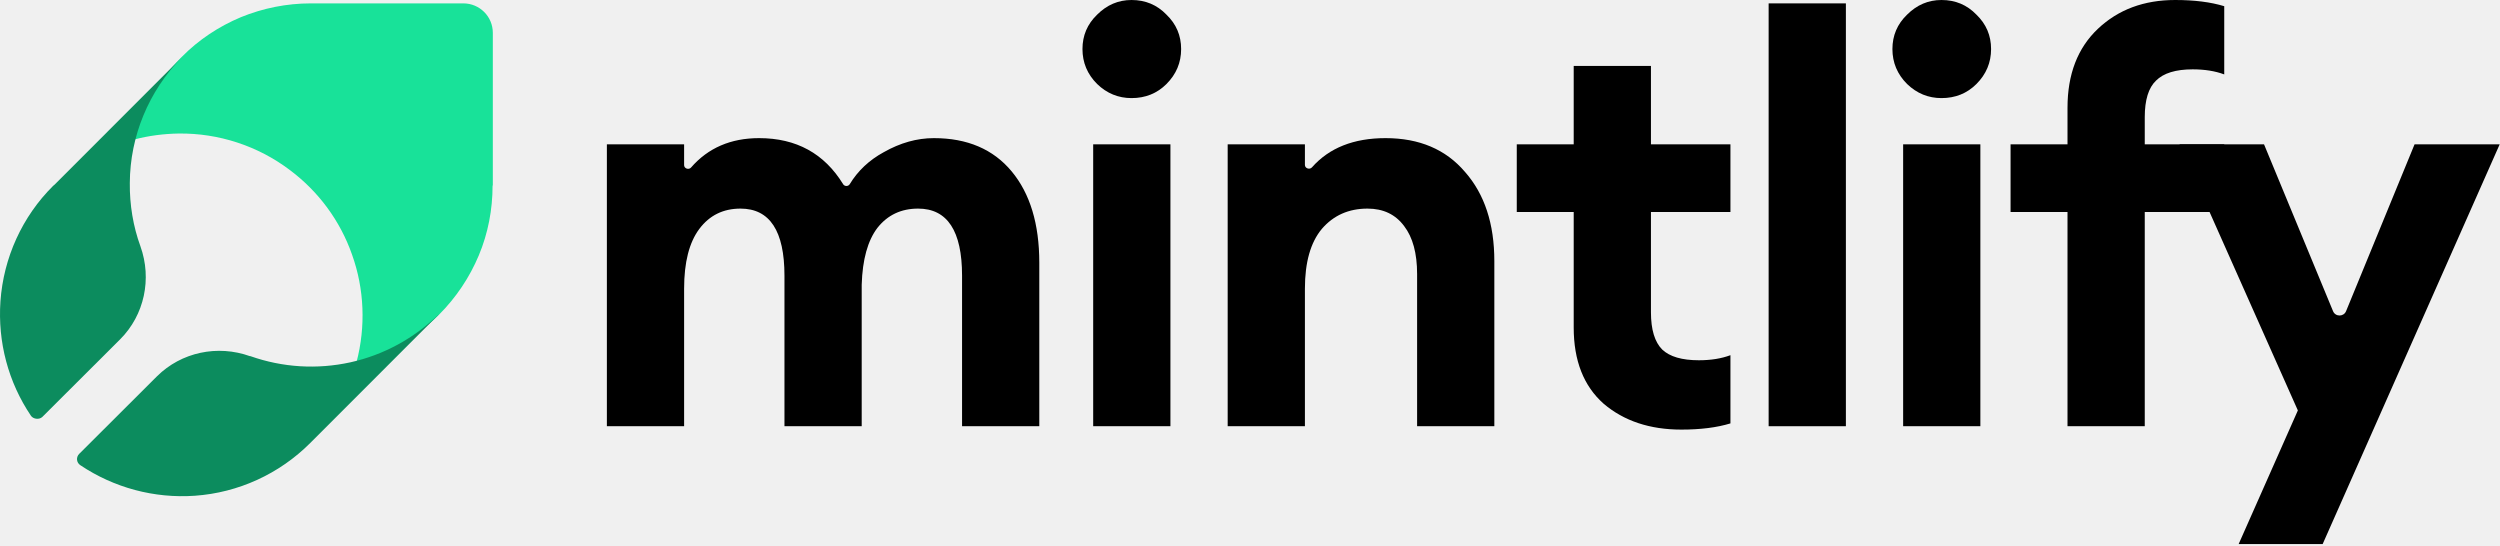
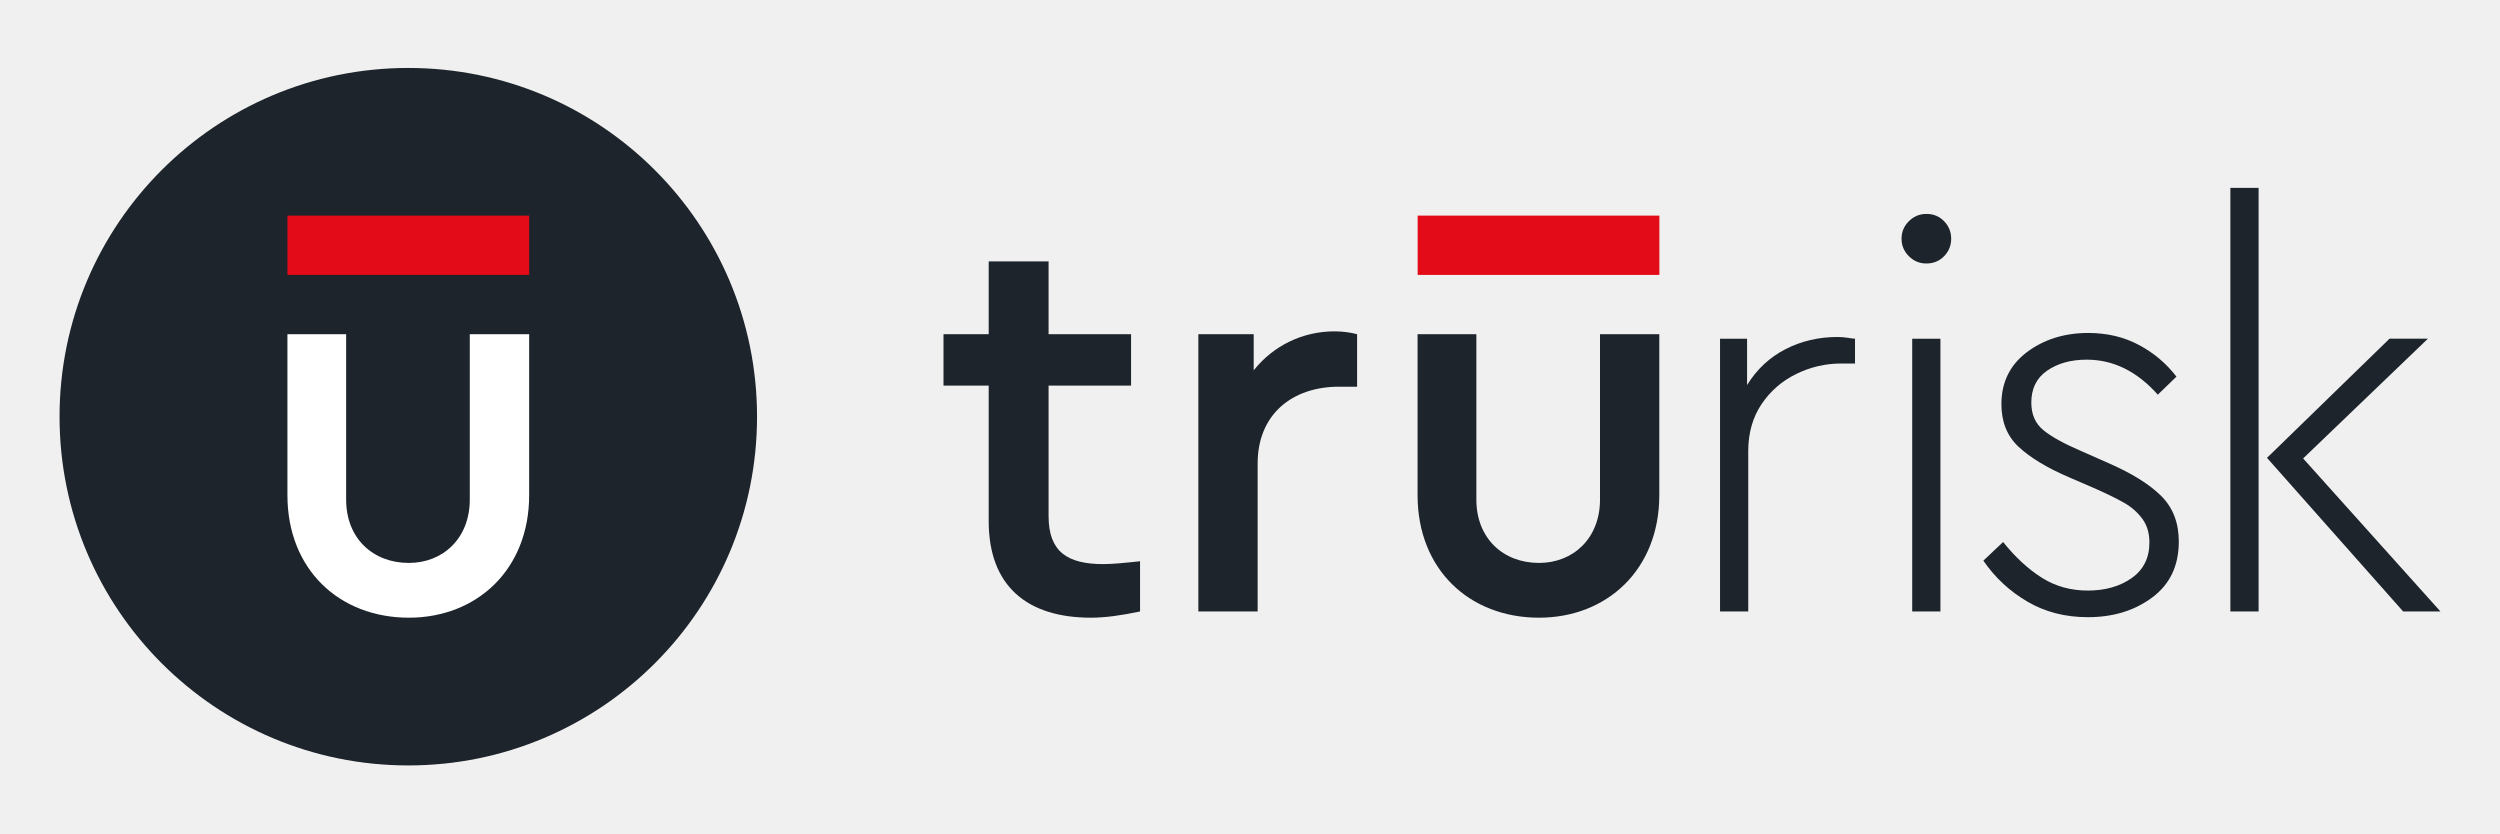
- <svg xmlns="http://www.w3.org/2000/svg" width="1682" height="367" viewBox="0 0 1682 367" fill="none">
-   <path d="M1562.69 366.037H1506.17L1546 276.14L1466.34 97.105H1523.24L1569.66 209.337C1571.28 213.26 1576.84 213.253 1578.45 209.325L1624.52 97.105H1681.79L1562.69 366.037Z" fill="black" />
-   <path d="M1391.02 286.761V142.622H1352.71V97.104H1391.02V72.449C1391.02 49.943 1397.85 32.242 1411.5 19.345C1425.16 6.448 1442.48 0 1463.47 0C1476.37 0 1487.37 1.391 1496.47 4.172V50.069C1490.4 47.793 1483.32 46.656 1475.23 46.656C1463.85 46.656 1455.63 49.184 1450.57 54.242C1445.51 59.046 1442.99 67.265 1442.99 78.897V97.104H1496.47V142.622H1442.99V286.761H1391.02Z" fill="black" />
-   <path d="M1306.22 66.001C1297.37 66.001 1289.66 62.84 1283.08 56.518C1276.51 49.943 1273.22 42.104 1273.22 33C1273.22 23.897 1276.51 16.184 1283.08 9.862C1289.66 3.287 1297.37 0 1306.22 0C1315.58 0 1323.42 3.287 1329.74 9.862C1336.31 16.184 1339.6 23.897 1339.6 33C1339.6 42.104 1336.31 49.943 1329.74 56.518C1323.42 62.84 1315.58 66.001 1306.22 66.001ZM1280.43 286.761V97.104H1332.39V286.761H1280.43Z" fill="black" />
-   <path d="M1189.94 286.761V2.276H1241.91V286.761H1189.94Z" fill="black" />
-   <path d="M1131.24 289.037C1110 289.037 1092.55 283.221 1078.89 271.588C1065.49 259.703 1058.79 242.634 1058.79 220.381V142.622H1020.48V97.104H1058.79V44.38H1110.76V97.104H1164.24V142.622H1110.76V210.14C1110.76 221.772 1113.29 230.117 1118.34 235.174C1123.4 239.979 1131.62 242.381 1143 242.381C1151.09 242.381 1158.17 241.243 1164.24 238.967V284.864C1155.14 287.646 1144.14 289.037 1131.24 289.037Z" fill="black" />
-   <path d="M825.979 286.761V97.104H877.945V110.967C877.945 113.311 881.135 114.347 882.688 112.591C894.273 99.485 910.773 92.932 932.187 92.932C954.946 92.932 972.774 100.518 985.67 115.691C998.82 130.61 1005.39 150.587 1005.39 175.622V286.761H953.429V184.346C953.429 170.438 950.521 159.691 944.704 152.105C938.888 144.265 930.67 140.346 920.049 140.346C907.405 140.346 897.164 144.898 889.325 154.001C881.738 163.105 877.945 176.507 877.945 194.208V286.761H825.979Z" fill="black" />
-   <path d="M761.286 66.001C752.436 66.001 744.723 62.84 738.148 56.518C731.574 49.943 728.286 42.104 728.286 33C728.286 23.897 731.574 16.184 738.148 9.862C744.723 3.287 752.436 0 761.286 0C770.643 0 778.482 3.287 784.804 9.862C791.379 16.184 794.666 23.897 794.666 33C794.666 42.104 791.379 49.943 784.804 56.518C778.482 62.84 770.643 66.001 761.286 66.001ZM735.493 286.761V97.104H787.459V286.761H735.493Z" fill="black" />
-   <path d="M647.273 286.761V185.484C647.273 155.392 637.411 140.346 617.686 140.346C606.307 140.346 597.204 144.645 590.376 153.243C583.801 161.84 580.261 174.61 579.755 191.553V286.761H527.789V185.484C527.789 155.392 517.927 140.346 498.203 140.346C486.571 140.346 477.341 144.898 470.513 154.001C463.685 163.105 460.272 176.507 460.272 194.208V286.761H408.306V97.104H460.272V111.103C460.272 113.435 463.407 114.462 464.939 112.704C476.419 99.522 491.68 92.932 510.72 92.932C535.742 92.932 554.588 103.262 567.259 123.923C568.258 125.553 570.718 125.527 571.712 123.894C577.189 114.891 584.802 107.731 594.548 102.415C605.675 96.093 616.928 92.932 628.307 92.932C650.813 92.932 668.261 100.392 680.652 115.311C693.043 130.231 699.239 150.714 699.239 176.76V286.761H647.273Z" fill="black" />
-   <path d="M331.569 124.833V22.09C331.569 11.065 322.625 2.276 311.764 2.276H209.069C192.938 2.276 176.967 5.472 162.113 11.544C147.26 17.775 133.685 26.724 122.345 38.228L121.546 39.027C106.533 54.207 95.833 73.062 90.402 93.834C100.145 91.277 110.206 89.999 120.268 89.839C147.1 89.52 173.453 98.148 194.855 114.287C214.18 128.668 228.873 148.481 236.859 171.331C245.164 194.5 246.122 219.746 239.893 243.554C260.496 238.122 279.503 227.416 294.675 212.396L295.474 211.597C306.813 200.252 315.917 186.67 322.145 171.81C328.374 156.95 331.409 140.971 331.409 124.833H331.569Z" fill="#18E299" />
-   <path d="M87.337 123.098C87.496 91.579 100.066 61.334 122.182 38.73L36.739 124.212C36.421 124.531 36.102 124.69 35.784 125.008C14.941 145.702 2.371 173.4 0.303 202.69C-1.607 230.07 5.553 257.131 20.828 279.736C22.285 281.892 26.238 282.601 28.466 280.532L80.813 228.319C97.202 211.923 102.293 187.568 94.497 165.759C89.564 152.229 87.178 137.743 87.337 123.098Z" fill="#0C8C5E" />
-   <path d="M294.976 211.605C278.587 227.683 258.062 238.826 235.786 243.761C213.351 248.695 190.121 247.263 168.482 239.622C168.482 239.622 168.323 239.622 168.164 239.622C146.365 231.822 122.022 236.916 105.633 253.153L53.285 305.365C51.057 307.594 51.376 311.255 54.081 313.006C76.674 328.128 103.724 335.451 131.091 333.541C160.368 331.471 187.894 318.896 208.737 298.043L209.533 297.247L294.976 211.764V211.605Z" fill="#0C8C5E" />
+ <svg xmlns="http://www.w3.org/2000/svg" version="1.1" id="Layer_1" x="0px" y="0px" viewBox="0 0 297.64 99.21" style="enable-background:new 0 0 297.64 99.21;" xml:space="preserve">
+   <style type="text/css">
+ 	.st0{fill:#E30B17;}
+ 	.st1{fill:#1D242C;}
+ 	.st2{fill:#FFFFFF;}
+ </style>
+   <g>
+     <rect x="168.78" y="25.67" class="st0" width="28.78" height="7.06" />
+     <g>
+       <path class="st1" d="M135.73,72.8c-2.22,0.47-4.17,0.74-5.85,0.74c-7.6,0-12.17-3.77-12.17-11.5V45.91h-5.38v-6.12h5.38v-8.67    h7.13v8.67h9.82v6.12h-9.82v15.53c0,4.24,2.22,5.72,6.52,5.72c1.01,0,2.42-0.13,4.37-0.34V72.8z" />
+       <path class="st1" d="M161.56,46.04h-2.15c-5.58,0-9.68,3.3-9.68,9.14V72.8h-7.06V39.79h6.59v4.3c2.35-2.96,5.85-4.64,9.62-4.64    c1.01,0,1.88,0.13,2.69,0.34V46.04z" />
+       <path class="st1" d="M168.78,39.79h6.99v19.7c0,4.57,3.16,7.53,7.46,7.53c4.1,0,7.26-2.96,7.26-7.53v-19.7h7.06v19.16    c0,8.88-6.25,14.59-14.32,14.59c-8.27,0-14.46-5.72-14.46-14.59V39.79z" />
+       <path class="st1" d="M220.01,40.22c0.38,0.07,0.66,0.1,0.84,0.1v2.96h-1.68c-1.84,0-3.61,0.41-5.31,1.24    c-1.7,0.83-3.08,2.03-4.14,3.6c-1.05,1.57-1.58,3.43-1.58,5.58v19.1h-3.36V40.33H208v5.51c1.16-1.88,2.69-3.3,4.57-4.27    c1.88-0.96,3.94-1.45,6.19-1.45C219.21,40.12,219.63,40.16,220.01,40.22" />
+       <path class="st1" d="M231.02,72.8h-3.36V40.33h3.36V72.8z M231.46,26.34c0.56,0.58,0.84,1.28,0.84,2.08c0,0.81-0.28,1.5-0.84,2.08    c-0.56,0.58-1.27,0.87-2.12,0.87c-0.81,0-1.5-0.29-2.08-0.87c-0.58-0.58-0.87-1.28-0.87-2.08c0-0.81,0.29-1.5,0.87-2.08    c0.58-0.58,1.28-0.87,2.08-0.87C230.19,25.46,230.9,25.76,231.46,26.34" />
+       <path class="st1" d="M254.65,41.07c1.77,0.94,3.26,2.2,4.47,3.77l-2.22,2.15c-2.47-2.78-5.29-4.17-8.47-4.17    c-1.88,0-3.45,0.44-4.71,1.31c-1.26,0.87-1.88,2.14-1.88,3.8c0,1.39,0.47,2.48,1.41,3.26c0.94,0.79,2.51,1.65,4.71,2.59l3.03,1.34    c2.78,1.21,4.88,2.51,6.29,3.9c1.41,1.39,2.12,3.21,2.12,5.45c0,2.87-1.05,5.09-3.16,6.66c-2.11,1.57-4.66,2.35-7.67,2.35    c-2.69,0-5.09-0.62-7.19-1.85c-2.11-1.23-3.86-2.86-5.25-4.88l2.35-2.22c1.48,1.84,3.03,3.26,4.64,4.27    c1.61,1.01,3.43,1.51,5.45,1.51c2.06,0,3.8-0.49,5.21-1.48c1.41-0.99,2.12-2.4,2.12-4.24c0-1.12-0.28-2.06-0.84-2.82    c-0.56-0.76-1.27-1.39-2.12-1.88c-0.85-0.49-2.08-1.1-3.7-1.81l-2.96-1.28c-2.6-1.12-4.58-2.32-5.95-3.6    c-1.37-1.28-2.05-2.97-2.05-5.08c0-2.6,1.01-4.66,3.03-6.19c2.02-1.52,4.46-2.29,7.33-2.29    C250.88,39.65,252.88,40.12,254.65,41.07" />
+     </g>
+     <path class="st1" d="M290.55,72.8h-4.44l-16.21-18.29l14.59-14.19h4.57l-14.86,14.26L290.55,72.8z M265.54,22.37h3.36V72.8h-3.36   V22.37z" />
+     <g>
+       <path class="st1" d="M7.09,49.61c0,22.93,18.59,41.52,41.52,41.52c22.93,0,41.52-18.59,41.52-41.52    c0-22.93-18.59-41.52-41.52-41.52C25.68,8.09,7.09,26.67,7.09,49.61" />
+     </g>
+     <rect x="34.22" y="25.67" class="st0" width="28.78" height="7.06" />
+     <g>
+       <path class="st2" d="M34.22,39.79h6.99v19.7c0,4.57,3.16,7.53,7.46,7.53c4.1,0,7.26-2.96,7.26-7.53v-19.7H63v19.16    c0,8.88-6.25,14.59-14.32,14.59c-8.27,0-14.46-5.72-14.46-14.59V39.79z" />
+     </g>
+   </g>
</svg>
